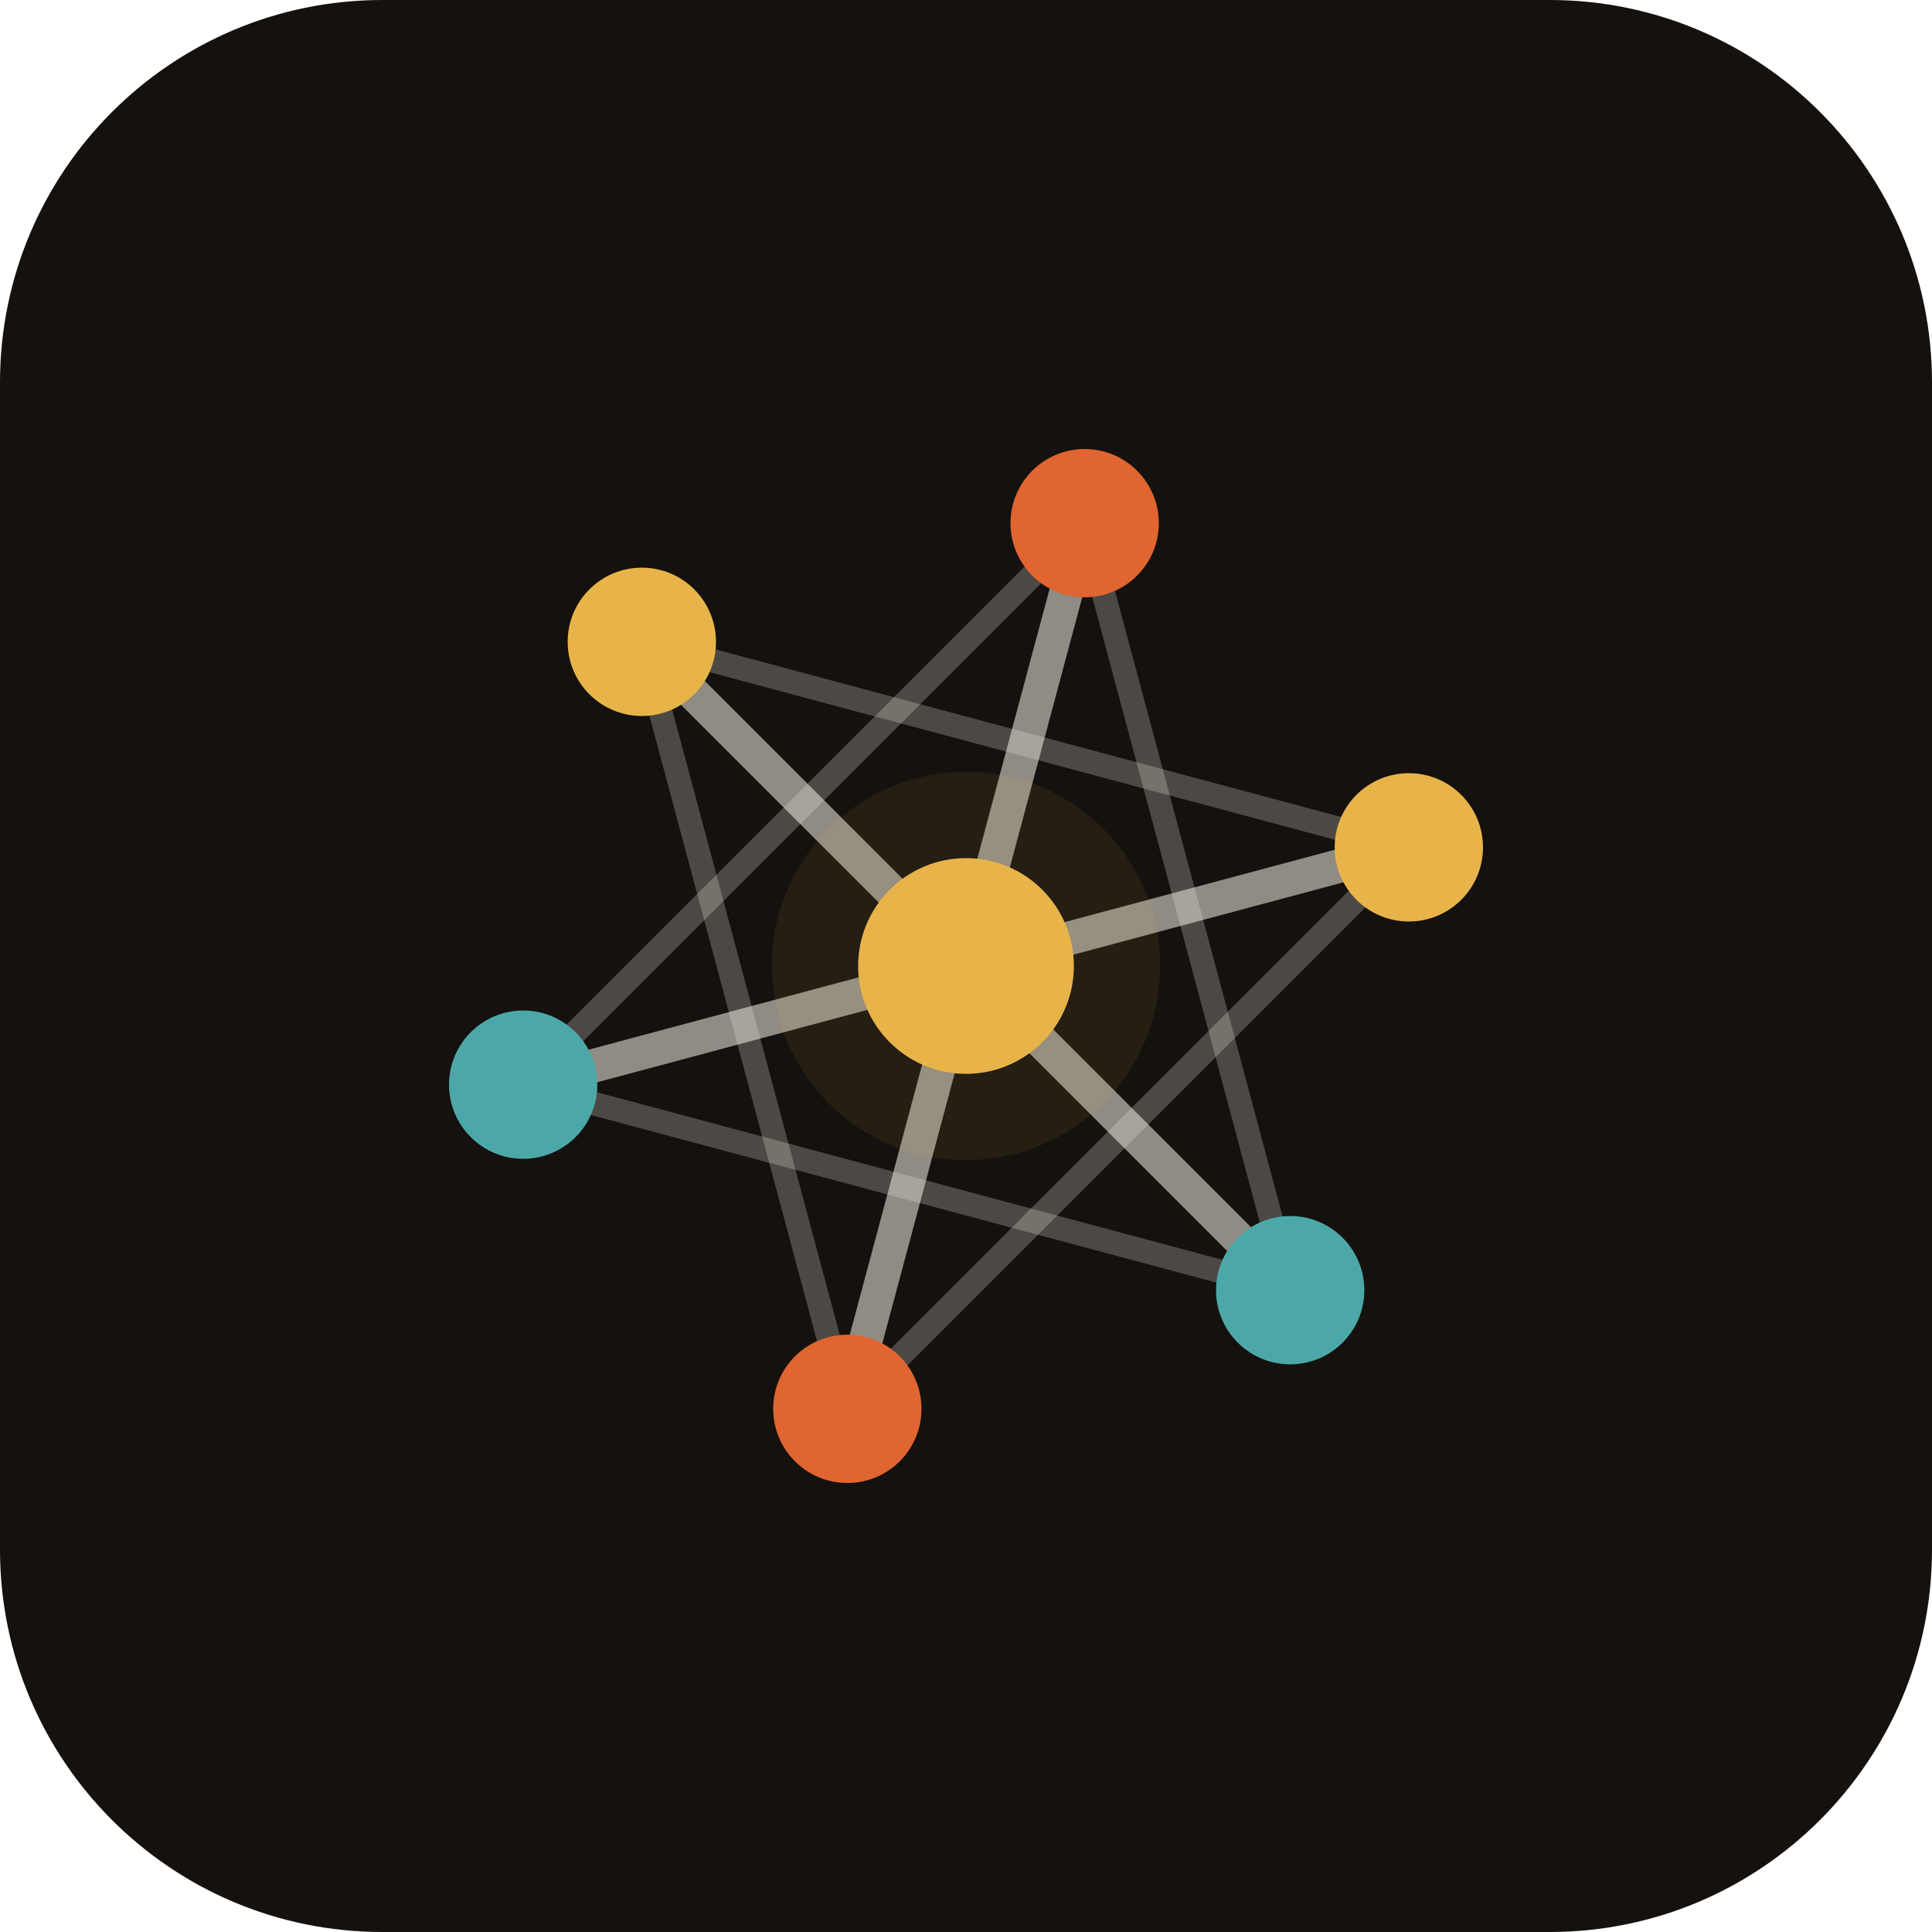
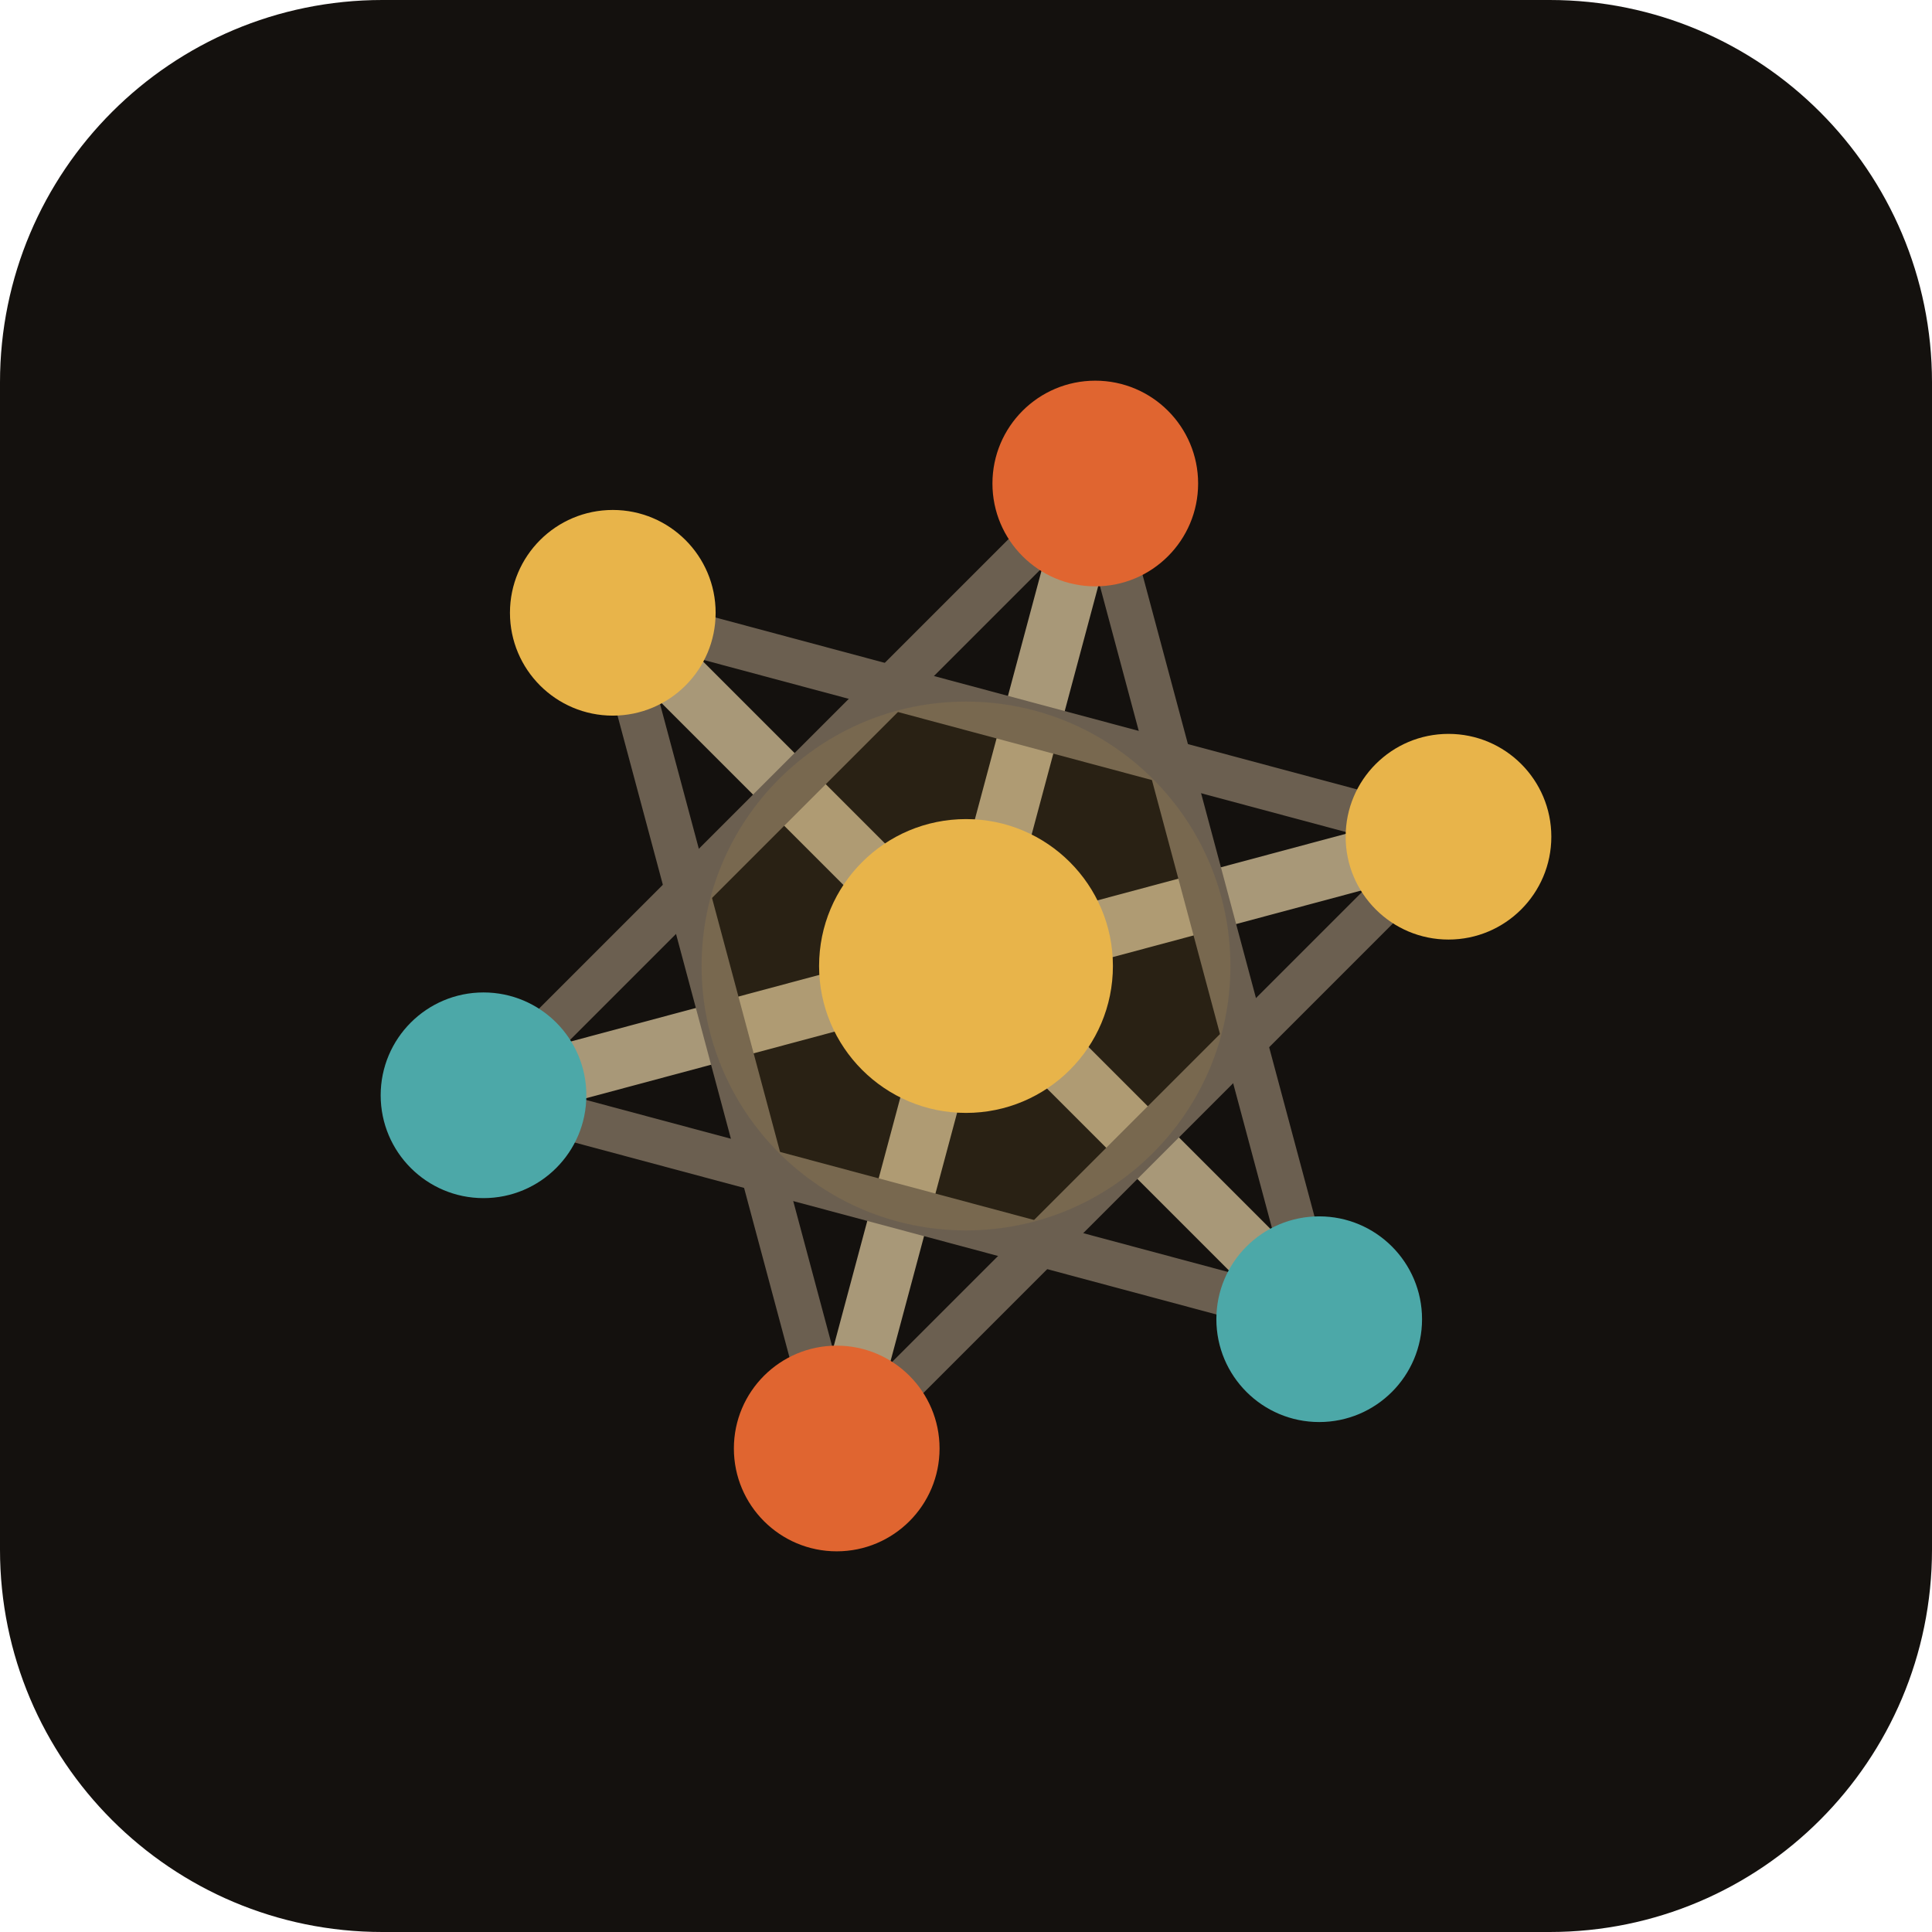
<svg xmlns="http://www.w3.org/2000/svg" viewBox="0 0 192 192" width="192" height="192">
  <rect width="192" height="192" rx="38" fill="#14110e" />
-   <g transform="translate(29,29)">
-     <line x1="67" y1="67" x2="78.792" y2="22.992" stroke="#f5f0e4" stroke-width="3.35" opacity="0.55" />
-     <line x1="67" y1="67" x2="111.008" y2="55.208" stroke="#f5f0e4" stroke-width="3.35" opacity="0.55" />
-     <line x1="67" y1="67" x2="99.216" y2="99.216" stroke="#f5f0e4" stroke-width="3.35" opacity="0.55" />
-     <line x1="67" y1="67" x2="55.208" y2="111.008" stroke="#f5f0e4" stroke-width="3.35" opacity="0.55" />
-     <line x1="67" y1="67" x2="22.992" y2="78.792" stroke="#f5f0e4" stroke-width="3.35" opacity="0.55" />
-     <line x1="67" y1="67" x2="34.784" y2="34.784" stroke="#f5f0e4" stroke-width="3.35" opacity="0.55" />
-     <line x1="78.792" y1="22.992" x2="99.216" y2="99.216" stroke="#f5f0e4" stroke-width="2.345" opacity="0.248" />
-     <line x1="111.008" y1="55.208" x2="55.208" y2="111.008" stroke="#f5f0e4" stroke-width="2.345" opacity="0.248" />
-     <line x1="99.216" y1="99.216" x2="22.992" y2="78.792" stroke="#f5f0e4" stroke-width="2.345" opacity="0.248" />
-     <line x1="55.208" y1="111.008" x2="34.784" y2="34.784" stroke="#f5f0e4" stroke-width="2.345" opacity="0.248" />
-     <line x1="22.992" y1="78.792" x2="78.792" y2="22.992" stroke="#f5f0e4" stroke-width="2.345" opacity="0.248" />
-     <line x1="34.784" y1="34.784" x2="111.008" y2="55.208" stroke="#f5f0e4" stroke-width="2.345" opacity="0.248" />
-     <circle cx="67" cy="67" r="19.296" fill="#e8b44a" opacity=".08" />
-     <circle cx="67" cy="67" r="10.72" fill="#e8b44a" />
-     <circle cx="78.792" cy="22.992" r="7.37" fill="#e06530" />
-     <circle cx="111.008" cy="55.208" r="7.37" fill="#e8b44a" />
-     <circle cx="99.216" cy="99.216" r="7.37" fill="#4ca8a8" />
-     <circle cx="55.208" cy="111.008" r="7.37" fill="#e06530" />
-     <circle cx="22.992" cy="78.792" r="7.37" fill="#4ca8a8" />
-     <circle cx="34.784" cy="34.784" r="7.37" fill="#e8b44a" />
+   <g transform="translate(23,23)">
+     <line x1="73" y1="73" x2="85.848" y2="25.051" stroke="#a89878" stroke-width="5.84" />
+     <line x1="73" y1="73" x2="120.949" y2="60.152" stroke="#a89878" stroke-width="5.84" />
+     <line x1="73" y1="73" x2="108.101" y2="108.101" stroke="#a89878" stroke-width="5.84" />
+     <line x1="73" y1="73" x2="60.152" y2="120.949" stroke="#a89878" stroke-width="5.84" />
+     <line x1="73" y1="73" x2="25.051" y2="85.848" stroke="#a89878" stroke-width="5.84" />
+     <line x1="73" y1="73" x2="37.899" y2="37.899" stroke="#a89878" stroke-width="5.84" />
+     <line x1="85.848" y1="25.051" x2="108.101" y2="108.101" stroke="#6b5f50" stroke-width="4.38" />
+     <line x1="120.949" y1="60.152" x2="60.152" y2="120.949" stroke="#6b5f50" stroke-width="4.38" />
+     <line x1="108.101" y1="108.101" x2="25.051" y2="85.848" stroke="#6b5f50" stroke-width="4.38" />
+     <line x1="60.152" y1="120.949" x2="37.899" y2="37.899" stroke="#6b5f50" stroke-width="4.38" />
+     <line x1="25.051" y1="85.848" x2="85.848" y2="25.051" stroke="#6b5f50" stroke-width="4.38" />
+     <line x1="37.899" y1="37.899" x2="120.949" y2="60.152" stroke="#6b5f50" stroke-width="4.38" />
+     <circle cx="73" cy="73" r="26.28" fill="#e8b44a" opacity=".1" />
+     <circle cx="73" cy="73" r="14.6" fill="#e8b44a" />
+     <circle cx="85.848" cy="25.051" r="10.22" fill="#e06530" />
+     <circle cx="120.949" cy="60.152" r="10.22" fill="#e8b44a" />
+     <circle cx="108.101" cy="108.101" r="10.22" fill="#4ca8a8" />
+     <circle cx="60.152" cy="120.949" r="10.22" fill="#e06530" />
+     <circle cx="25.051" cy="85.848" r="10.22" fill="#4ca8a8" />
+     <circle cx="37.899" cy="37.899" r="10.22" fill="#e8b44a" />
  </g>
</svg>
